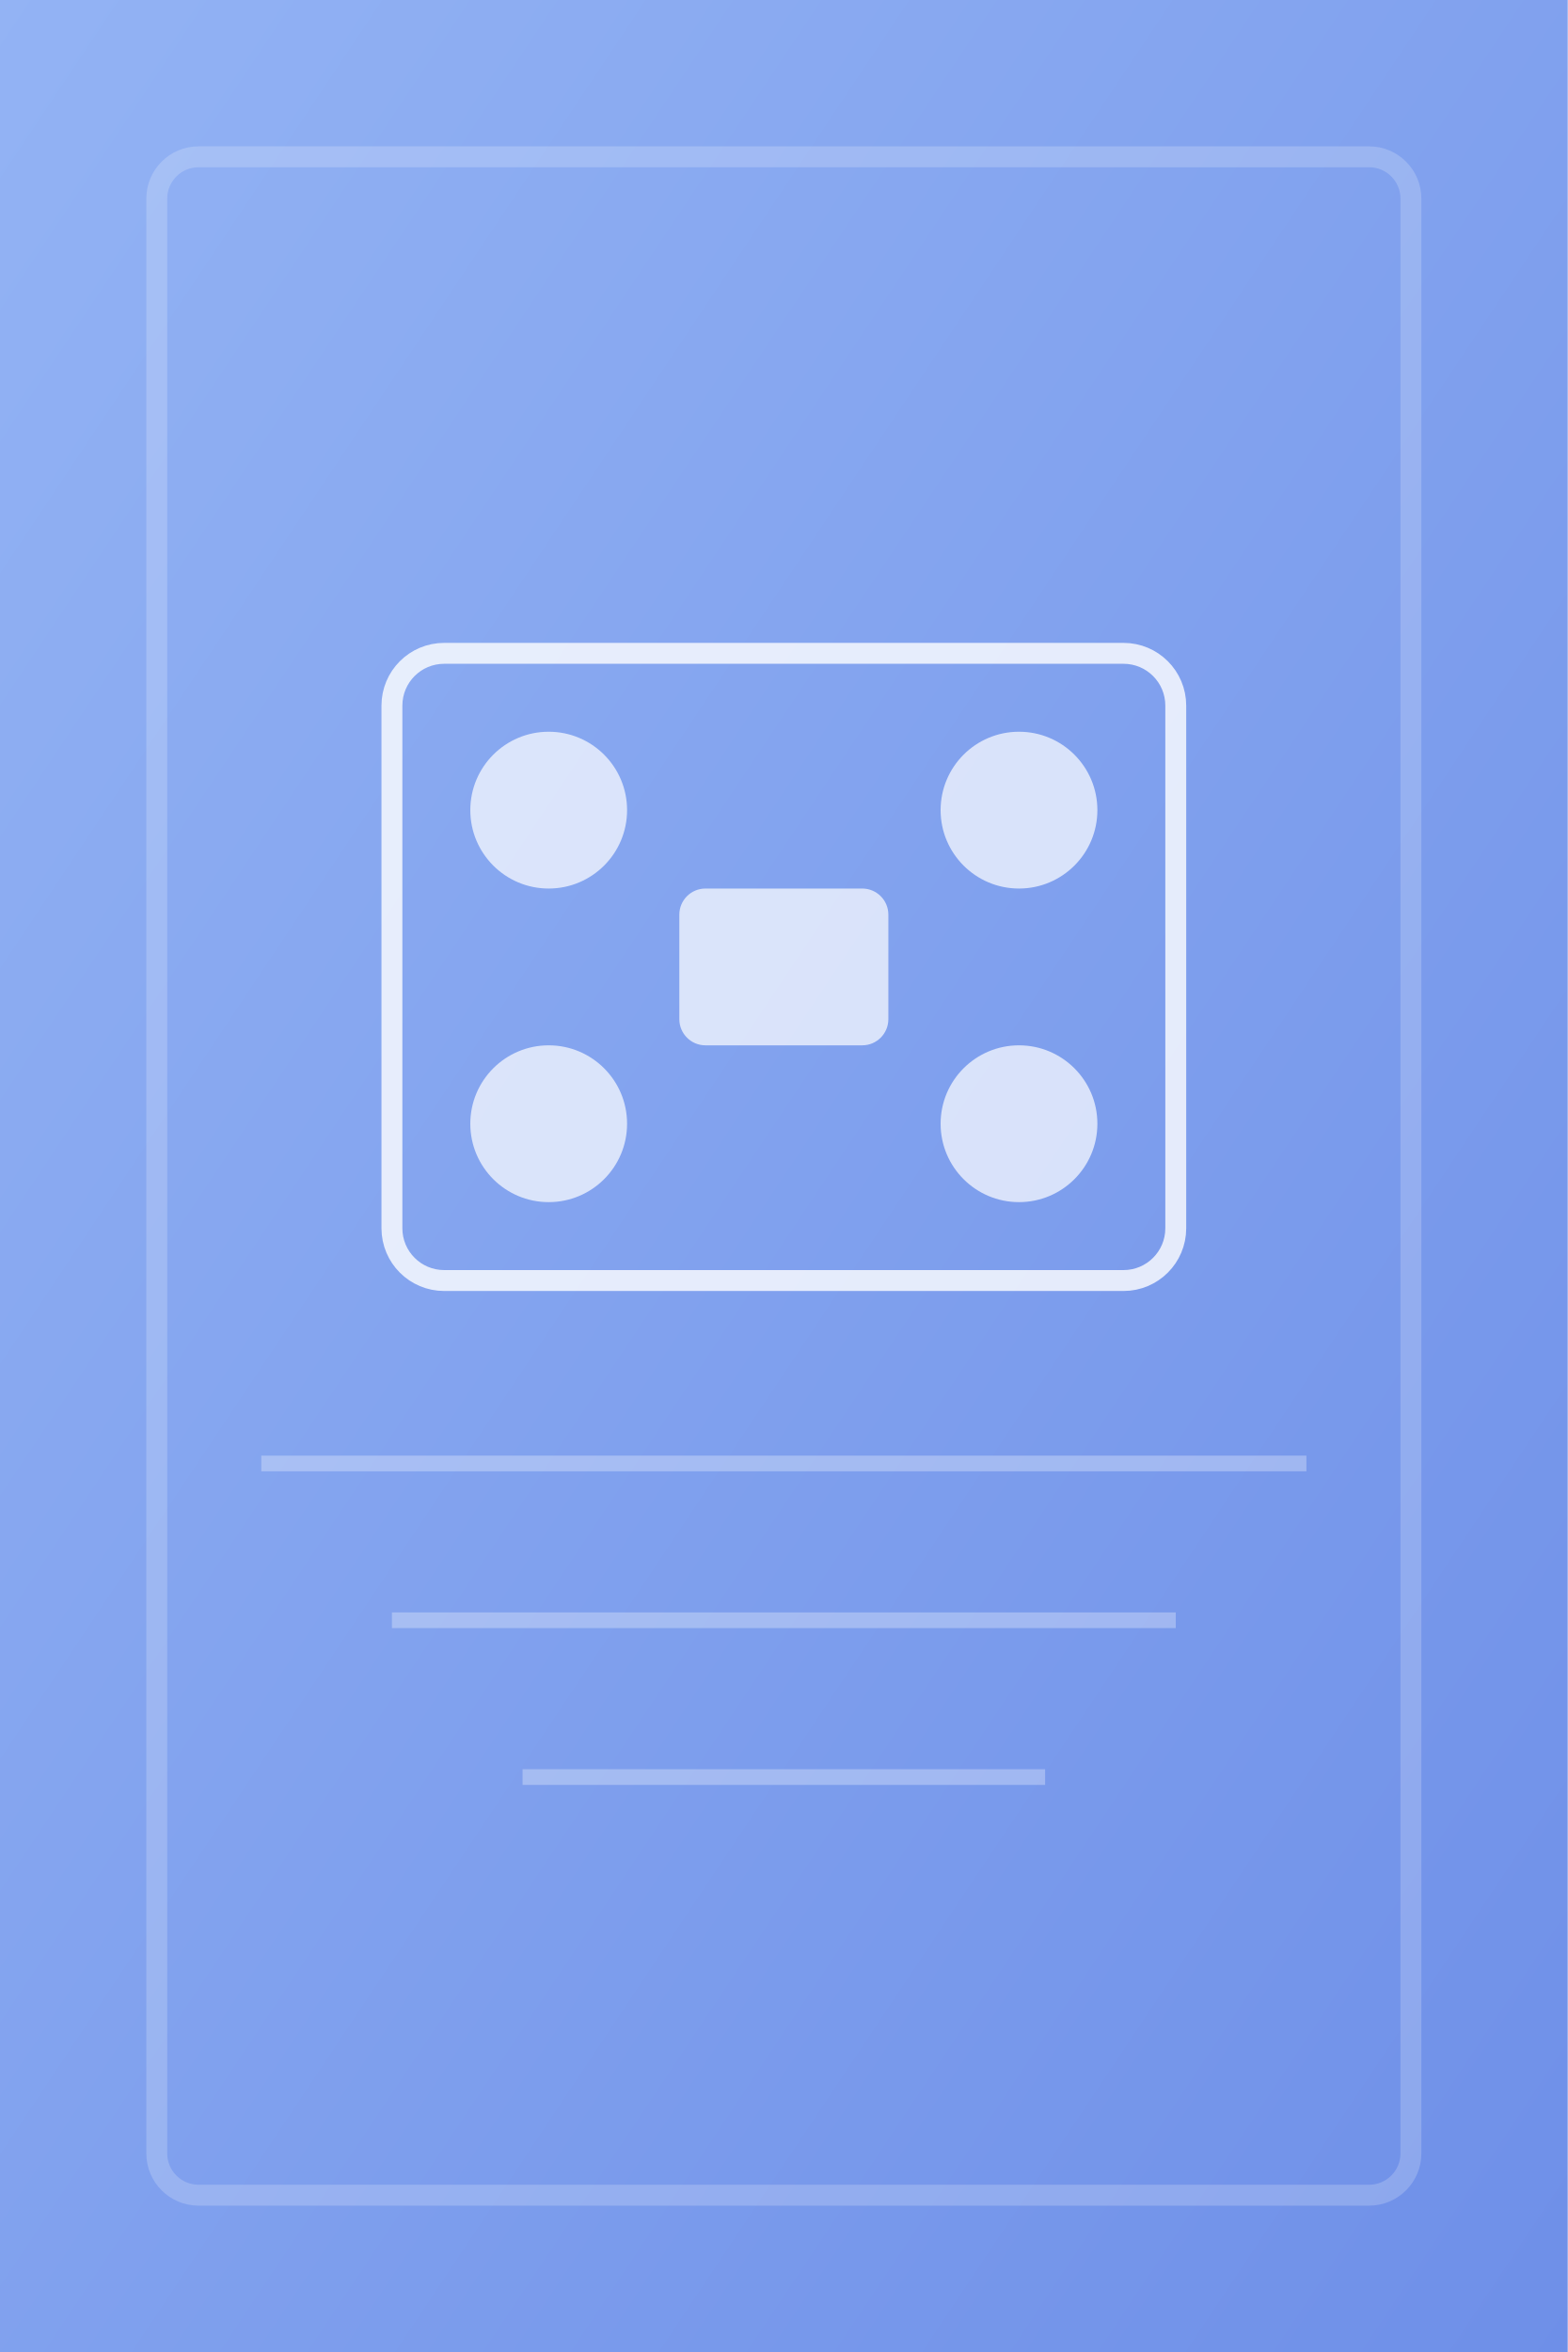
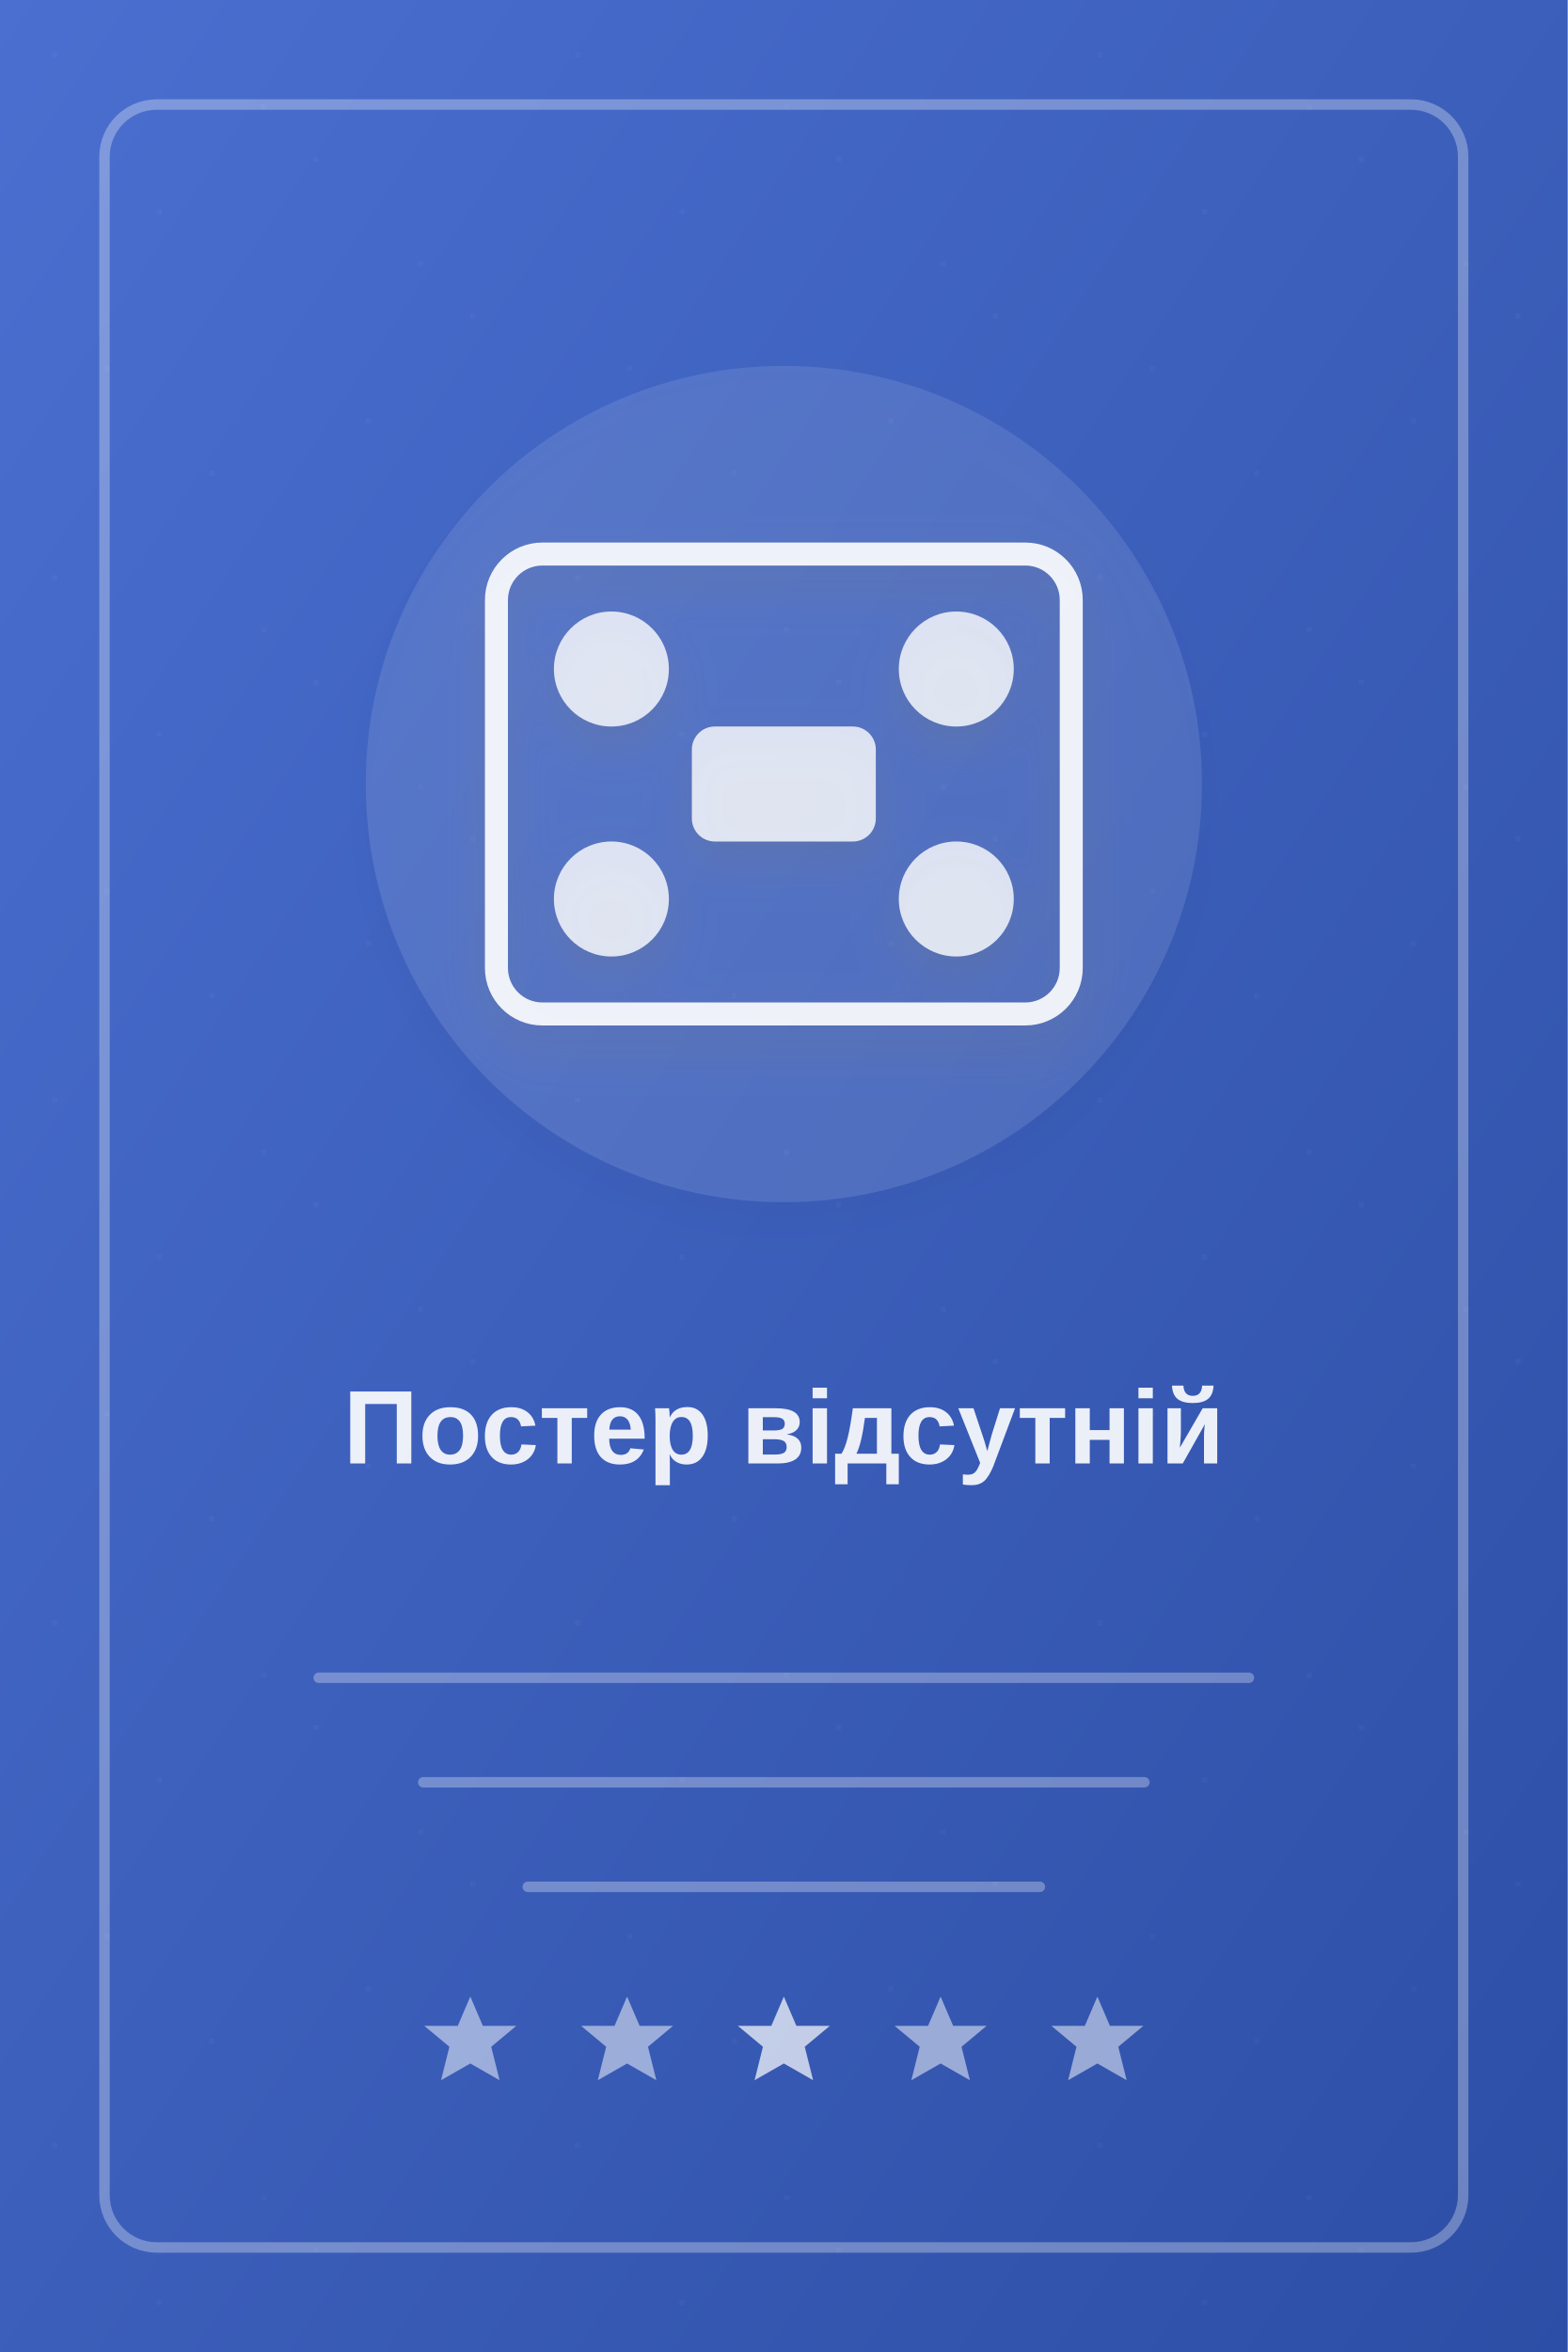
<svg xmlns="http://www.w3.org/2000/svg" width="300" height="450" viewBox="0 0 300 450">
  <defs>
    <linearGradient id="posterGradient" x1="0%" y1="0%" x2="100%" y2="100%">
-       <stop offset="0%" stop-color="#93b3f4" />
-       <stop offset="100%" stop-color="#6e8fe8" />
+       <stop offset="0%" stop-color="#4a6fd1" />
+       <stop offset="100%" stop-color="#2d4ea6" />
    </linearGradient>
+     <pattern id="noisePattern" width="100" height="100" patternUnits="userSpaceOnUse">
+       <rect width="100" height="100" fill="#000000" opacity="0.05" />
+       <rect width="1" height="1" x="10" y="10" fill="#ffffff" opacity="0.3" />
+       <rect width="1" height="1" x="30" y="40" fill="#ffffff" opacity="0.3" />
+       <rect width="1" height="1" x="50" y="20" fill="#ffffff" opacity="0.3" />
+       <rect width="1" height="1" x="70" y="80" fill="#ffffff" opacity="0.3" />
+       <rect width="1" height="1" x="90" y="60" fill="#ffffff" opacity="0.3" />
+       <rect width="1" height="1" x="20" y="70" fill="#ffffff" opacity="0.3" />
+       <rect width="1" height="1" x="40" y="90" fill="#ffffff" opacity="0.3" />
+       <rect width="1" height="1" x="60" y="30" fill="#ffffff" opacity="0.3" />
+       <rect width="1" height="1" x="80" y="50" fill="#ffffff" opacity="0.3" />
+     </pattern>
+     <filter id="shadow" x="-10%" y="-10%" width="120%" height="120%">
+       <feDropShadow dx="0" dy="4" stdDeviation="4" flood-opacity="0.3" />
+     </filter>
  </defs>
  <rect width="300" height="450" fill="url(#posterGradient)" />
-   <rect x="30" y="30" width="240" height="390" rx="8" fill="none" stroke="white" stroke-width="4" stroke-opacity="0.2" />
-   <g transform="translate(75, 125)">
-     <rect x="0" y="0" width="150" height="120" rx="10" fill="none" stroke="white" stroke-width="4" opacity="0.8" />
-     <circle cx="30" cy="30" r="15" fill="white" opacity="0.7" />
-     <circle cx="120" cy="30" r="15" fill="white" opacity="0.7" />
-     <circle cx="30" cy="90" r="15" fill="white" opacity="0.7" />
-     <circle cx="120" cy="90" r="15" fill="white" opacity="0.7" />
-     <rect x="55" y="45" width="40" height="30" rx="5" fill="white" opacity="0.7" />
+   <rect width="300" height="450" fill="url(#noisePattern)" opacity="0.1" />
+   <rect x="20" y="20" width="260" height="410" rx="10" fill="none" stroke="white" stroke-width="2" stroke-opacity="0.3" />
+   <g transform="translate(150, 150)" filter="url(#shadow)">
+     <circle cx="0" cy="0" r="80" fill="white" opacity="0.1" />
+     <g transform="scale(2.2)">
+       <rect x="-25" y="-20" width="50" height="40" rx="4" fill="none" stroke="white" stroke-width="2" opacity="0.9" />
+       <circle cx="-15" cy="-10" r="5" fill="white" opacity="0.8" />
+       <circle cx="15" cy="-10" r="5" fill="white" opacity="0.8" />
+       <circle cx="-15" cy="10" r="5" fill="white" opacity="0.8" />
+       <circle cx="15" cy="10" r="5" fill="white" opacity="0.8" />
+       <rect x="-8" y="-5" width="16" height="10" rx="2" fill="white" opacity="0.8" />
+     </g>
  </g>
-   <line x1="50" y1="280" x2="250" y2="280" stroke="white" stroke-width="3" stroke-opacity="0.3" />
-   <line x1="75" y1="310" x2="225" y2="310" stroke="white" stroke-width="3" stroke-opacity="0.3" />
-   <line x1="100" y1="340" x2="200" y2="340" stroke="white" stroke-width="3" stroke-opacity="0.3" />
+   <text x="150" y="280" font-family="Arial, sans-serif" font-size="20" font-weight="bold" text-anchor="middle" fill="white" opacity="0.9">Постер відсутній
+     </text>
+   <rect x="60" y="320" width="180" height="2" rx="1" fill="white" opacity="0.3" />
+   <rect x="80" y="340" width="140" height="2" rx="1" fill="white" opacity="0.3" />
+   <rect x="100" y="360" width="100" height="2" rx="1" fill="white" opacity="0.3" />
+   <g transform="translate(150, 390)">
+     <g transform="translate(-60, 0)">
+       <polygon points="0,-8 2.4,-2.4 8.8,-2.4 4,1.6 5.6,8 0,4.8 -5.6,8 -4,1.6 -8.8,-2.4 -2.4,-2.4" fill="white" opacity="0.5" />
+     </g>
+     <g transform="translate(-30, 0)">
+       <polygon points="0,-8 2.4,-2.4 8.8,-2.4 4,1.6 5.6,8 0,4.8 -5.6,8 -4,1.6 -8.8,-2.4 -2.4,-2.4" fill="white" opacity="0.5" />
+     </g>
+     <g transform="translate(0, 0)">
+       <polygon points="0,-8 2.4,-2.4 8.8,-2.4 4,1.6 5.6,8 0,4.8 -5.6,8 -4,1.6 -8.8,-2.4 -2.4,-2.4" fill="white" opacity="0.7" />
+     </g>
+     <g transform="translate(30, 0)">
+       <polygon points="0,-8 2.4,-2.4 8.8,-2.4 4,1.6 5.6,8 0,4.8 -5.6,8 -4,1.6 -8.8,-2.4 -2.4,-2.4" fill="white" opacity="0.5" />
+     </g>
+     <g transform="translate(60, 0)">
+       <polygon points="0,-8 2.4,-2.4 8.8,-2.4 4,1.6 5.6,8 0,4.8 -5.6,8 -4,1.6 -8.8,-2.4 -2.4,-2.4" fill="white" opacity="0.5" />
+     </g>
+   </g>
</svg>
